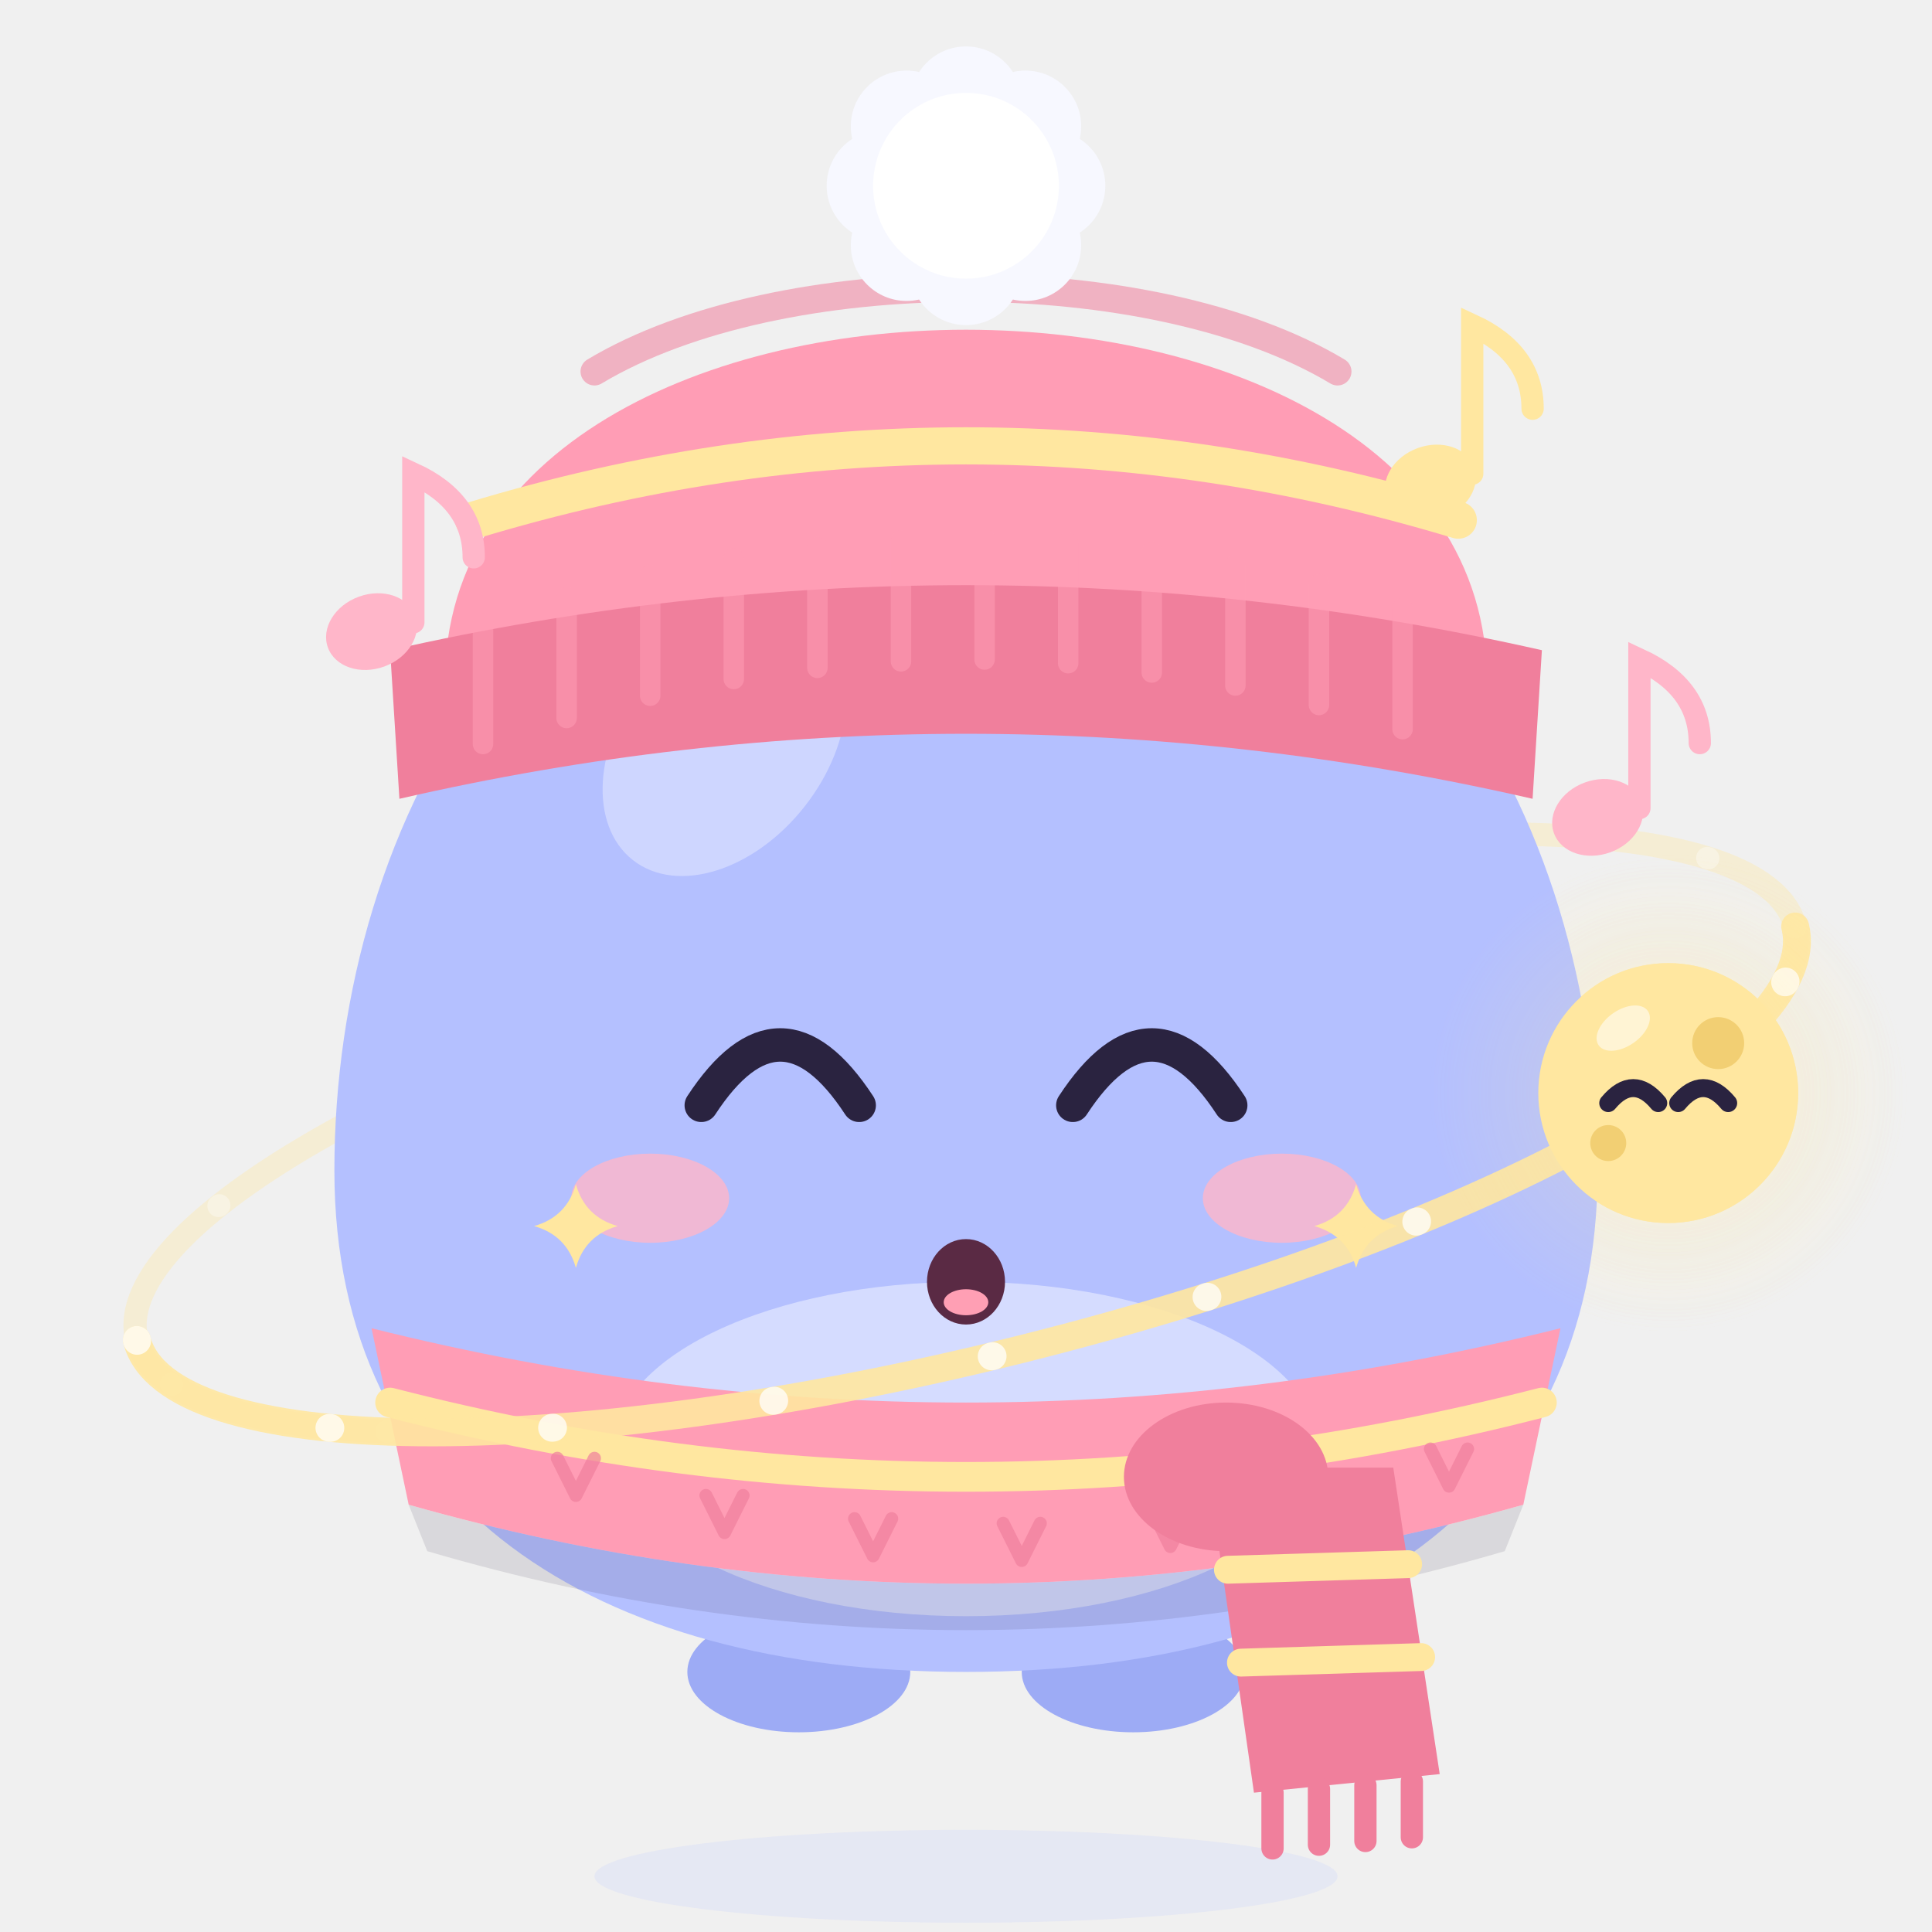
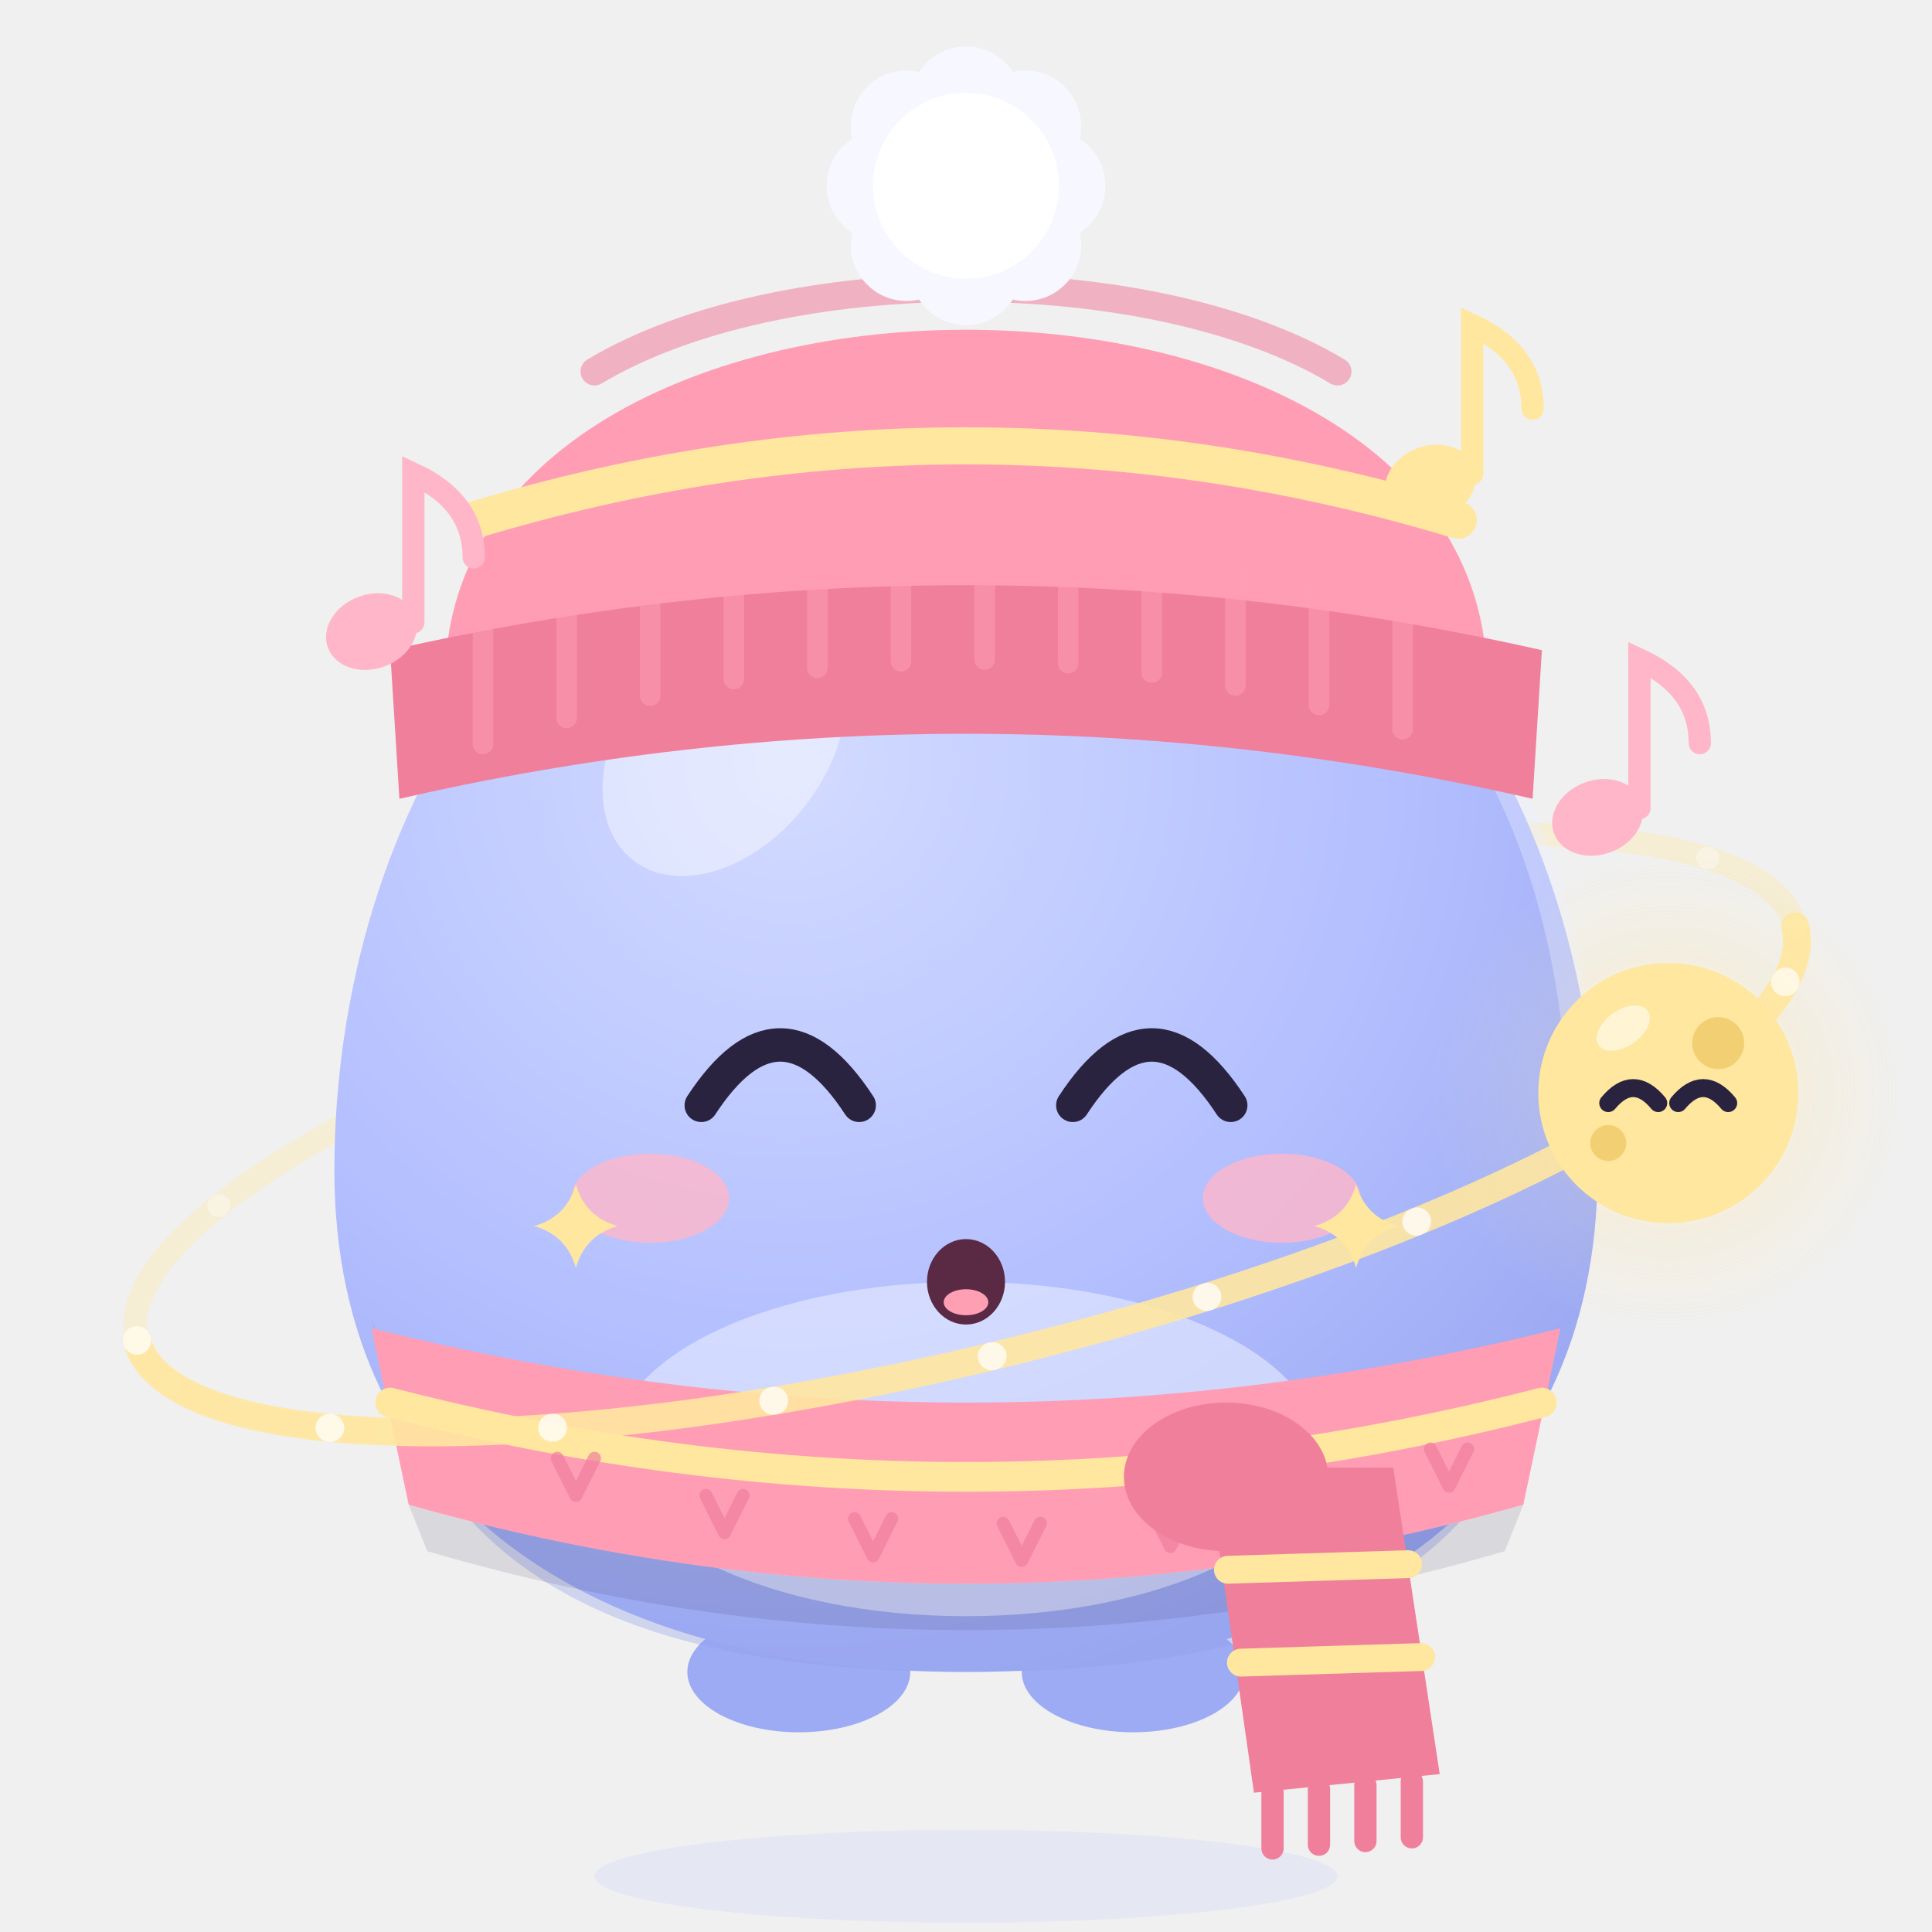
<svg xmlns="http://www.w3.org/2000/svg" width="416" height="416" viewBox="-4 24 208 208" role="img" aria-label="NIMI — music" style="overflow: visible">
  <defs>
-     <radialGradient id="mg30">
+     <radialGradient id="mg26">
      <stop offset="0" stop-color="#FFE7A0" stop-opacity=".55" />
      <stop offset="1" stop-color="#FFE7A0" stop-opacity="0" />
+     </radialGradient>
+     <radialGradient id="mg26b" cx=".36" cy=".26" r=".85">
+       <stop offset="0" stop-color="#D3DBFF" />
+       <stop offset=".55" stop-color="#B4C0FF" />
+       <stop offset="1" stop-color="#97A5F0" />
    </radialGradient>
  </defs>
  <g transform="translate(100 226)">
    <g>
      <ellipse cx="0" cy="0" rx="40" ry="5" fill="#B4C0FF" opacity="0.18" />
    </g>
  </g>
  <g>
    <g>
      <g transform="rotate(-14 100 146)">
        <ellipse cx="100" cy="146" rx="92" ry="24" fill="none" stroke="#FFE7A0" stroke-width="2.5" opacity=".35" />
        <ellipse cx="100" cy="146" rx="92" ry="24" fill="none" stroke="#fff" stroke-width="2.4" stroke-linecap="round" stroke-dasharray="0.1 23.9" opacity=".35" />
      </g>
      <g transform="rotate(-14 100 146)">
        <g transform="translate(100 146)" opacity="0.82">
          <g transform="translate(74.4 14.1) scale(1.076)">
            <g transform="rotate(14)">
-               <circle opacity=".5" cx="0" cy="0" r="24" fill="url(#mg30)" />
+               <circle opacity=".5" cx="0" cy="0" r="24" fill="url(#mg26)" />
              <g>
                <circle cx="0" cy="0" r="13" fill="#FFE7A0" />
                <circle cx="5.0" cy="-5.0" r="2.6" fill="#F2CF73" />
                <circle cx="-6.0" cy="5.0" r="1.8" fill="#F2CF73" />
                <ellipse cx="-4.5" cy="-6.5" rx="3.0" ry="1.8" transform="rotate(-35 -4.5 -6.5)" fill="#fff" opacity=".55" />
                <path d="M-6.0 1.0 q2.5 -3.0 5.0 0 M1.0 1.0 q2.5 -3.0 5.0 0" stroke="#2A2340" stroke-width="1.8" fill="none" stroke-linecap="round" />
              </g>
            </g>
          </g>
        </g>
      </g>
    </g>
    <g>
      <g>
        <ellipse cx="82" cy="204" rx="12" ry="6.5" fill="#9DABF5" />
      </g>
      <g>
        <ellipse cx="118" cy="204" rx="12" ry="6.5" fill="#9DABF5" />
      </g>
-       <path d="M100 72 C146 72 168 112 168 150 C168 186 140 204 100 204 C60 204 32 186 32 150 C32 112 54 72 100 72 Z" fill="#B4C0FF" />
-       <ellipse cx="74" cy="104" rx="11" ry="16" transform="rotate(38 74 104)" fill="#fff" opacity=".35" />
-       <ellipse cx="100" cy="180" rx="38" ry="18" fill="#E3E8FF" opacity=".7" />
+       <path d="M100 72 C146 72 168 112 168 150 C168 186 140 204 100 204 C60 204 32 186 32 150 C32 112 54 72 100 72 Z" fill="url(#mg26b)" />
+       <path d="M36 166 C46 196 154 196 164 166 C158 194 136 204 100 204 C64 204 42 194 36 166 Z" fill="#8F9DEC" opacity=".35" />
+       <path d="M134 82 C154 94 164 114 166 138" fill="none" stroke="#EEF1FF" stroke-width="3" stroke-linecap="round" opacity=".35" />
+       <ellipse cx="74" cy="104" rx="11" ry="16" transform="rotate(38 74 104)" fill="#fff" opacity=".42" />
+       <circle cx="86" cy="88" r="3.2" fill="#fff" opacity=".5" />
+       <ellipse cx="100" cy="180" rx="38" ry="18" fill="#E3E8FF" opacity=".66" />
      <g>
        <g>
          <ellipse cx="66" cy="153" rx="8.5" ry="4.8" fill="#FFB6C9" opacity=".8" />
          <ellipse cx="134" cy="153" rx="8.5" ry="4.8" fill="#FFB6C9" opacity=".8" />
        </g>
        <path d="M58 151.5 Q58.99 155.01 62.5 156 Q58.99 156.99 58 160.5 Q57.01 156.99 53.5 156 Q57.01 155.01 58 151.5 Z" fill="#FFE7A0" />
        <path d="M142 151.5 Q142.99 155.01 146.5 156 Q142.99 156.99 142 160.5 Q141.01 156.99 137.5 156 Q141.01 155.01 142 151.5 Z" fill="#FFE7A0" />
        <g>
-           <path d="M71.5 143 Q80 130 88.5 143" fill="none" stroke="#2A2340" stroke-width="3.6" stroke-linecap="round" />
-           <path d="M111.5 143 Q120 130 128.5 143" fill="none" stroke="#2A2340" stroke-width="3.6" stroke-linecap="round" />
+           <g>
+             <path d="M71.5 143 Q80 130 88.5 143" fill="none" stroke="#2A2340" stroke-width="3.6" stroke-linecap="round" />
+             <path d="M111.5 143 Q120 130 128.5 143" fill="none" stroke="#2A2340" stroke-width="3.6" stroke-linecap="round" />
+           </g>
        </g>
-         <ellipse cx="100" cy="162" rx="4.2" ry="4.6" fill="#5A2A44" />
-         <ellipse cx="100" cy="164.2" rx="2.4" ry="1.4" fill="#FF9FB4" />
+         <g>
+           <ellipse cx="100" cy="162" rx="4.2" ry="4.6" fill="#5A2A44" />
+           <ellipse cx="100" cy="164.2" rx="2.4" ry="1.4" fill="#FF9FB4" />
+         </g>
      </g>
      <path d="M40 186 Q100 203 160 186 L158 191 Q100 208 42 191 Z" fill="#2A2340" opacity=".12" />
      <path d="M36 167 Q100 183 164 167 L160 186 Q100 203 40 186 Z" fill="#FF9DB5" />
      <path d="M38 175 Q100 191 162 175" fill="none" stroke="#FFE7A0" stroke-width="3.2" stroke-linecap="round" />
      <path d="M56 181 l2 4 l2 -4" fill="none" stroke="#F07F9C" stroke-width="1.4" stroke-linecap="round" stroke-linejoin="round" opacity=".7" />
      <path d="M72 185 l2 4 l2 -4" fill="none" stroke="#F07F9C" stroke-width="1.4" stroke-linecap="round" stroke-linejoin="round" opacity=".7" />
      <path d="M88 187.5 l2 4 l2 -4" fill="none" stroke="#F07F9C" stroke-width="1.4" stroke-linecap="round" stroke-linejoin="round" opacity=".7" />
      <path d="M104 188 l2 4 l2 -4" fill="none" stroke="#F07F9C" stroke-width="1.4" stroke-linecap="round" stroke-linejoin="round" opacity=".7" />
      <path d="M120 186.5 l2 4 l2 -4" fill="none" stroke="#F07F9C" stroke-width="1.4" stroke-linecap="round" stroke-linejoin="round" opacity=".7" />
      <path d="M136 184 l2 4 l2 -4" fill="none" stroke="#F07F9C" stroke-width="1.4" stroke-linecap="round" stroke-linejoin="round" opacity=".7" />
      <path d="M150 180 l2 4 l2 -4" fill="none" stroke="#F07F9C" stroke-width="1.4" stroke-linecap="round" stroke-linejoin="round" opacity=".7" />
      <ellipse cx="128" cy="183" rx="11" ry="8" fill="#F07F9C" />
      <g transform="translate(126 182)">
        <g>
          <path d="M0 0 L20 0 L25 33 L5 35 Z" fill="#F07F9C" />
          <path d="M2.2 11 L21.6 10.4 M3.6 21 L23 20.4" stroke="#FFE7A0" stroke-width="3" stroke-linecap="round" />
          <path d="M7 35 v6 M12 34.6 v6 M17 34.2 v6 M22 33.8 v6" stroke="#F07F9C" stroke-width="2.4" stroke-linecap="round" />
        </g>
      </g>
      <path d="M44 100 C40 46 160 46 156 100 Z" fill="#FF9DB5" />
      <path d="M60 64 C80 52 120 52 140 64" fill="none" stroke="#F07F9C" stroke-width="3" stroke-linecap="round" opacity=".55" />
      <path d="M47 80 Q100 64 153 80" fill="none" stroke="#FFE7A0" stroke-width="4" stroke-linecap="round" />
      <path d="M38 94 Q100 80 162 94 L161 110 Q100 96 39 110 Z" fill="#F07F9C" />
      <path d="M48 91.1 v13" stroke="#FF9DB5" stroke-width="2.2" stroke-linecap="round" opacity=".55" />
      <path d="M57 88.3 v13" stroke="#FF9DB5" stroke-width="2.2" stroke-linecap="round" opacity=".55" />
      <path d="M66 85.9 v13" stroke="#FF9DB5" stroke-width="2.2" stroke-linecap="round" opacity=".55" />
      <path d="M75 84.1 v13" stroke="#FF9DB5" stroke-width="2.2" stroke-linecap="round" opacity=".55" />
      <path d="M84 82.9 v13" stroke="#FF9DB5" stroke-width="2.2" stroke-linecap="round" opacity=".55" />
      <path d="M93 82.2 v13" stroke="#FF9DB5" stroke-width="2.2" stroke-linecap="round" opacity=".55" />
      <path d="M102 82.0 v13" stroke="#FF9DB5" stroke-width="2.2" stroke-linecap="round" opacity=".55" />
      <path d="M111 82.4 v13" stroke="#FF9DB5" stroke-width="2.2" stroke-linecap="round" opacity=".55" />
      <path d="M120 83.4 v13" stroke="#FF9DB5" stroke-width="2.2" stroke-linecap="round" opacity=".55" />
      <path d="M129 84.8 v13" stroke="#FF9DB5" stroke-width="2.2" stroke-linecap="round" opacity=".55" />
      <path d="M138 86.9 v13" stroke="#FF9DB5" stroke-width="2.2" stroke-linecap="round" opacity=".55" />
      <path d="M147 89.5 v13" stroke="#FF9DB5" stroke-width="2.2" stroke-linecap="round" opacity=".55" />
      <g transform="translate(0 0)">
        <g>
          <circle cx="109.0" cy="44.0" r="6" fill="#F7F8FF" />
          <circle cx="106.4" cy="50.4" r="6" fill="#F7F8FF" />
          <circle cx="100.0" cy="53.0" r="6" fill="#F7F8FF" />
          <circle cx="93.6" cy="50.4" r="6" fill="#F7F8FF" />
          <circle cx="91.0" cy="44.0" r="6" fill="#F7F8FF" />
          <circle cx="93.6" cy="37.6" r="6" fill="#F7F8FF" />
          <circle cx="100.0" cy="35.0" r="6" fill="#F7F8FF" />
          <circle cx="106.4" cy="37.6" r="6" fill="#F7F8FF" />
          <circle cx="100" cy="44" r="10" fill="#FFFFFF" />
          <circle cx="96" cy="40" r="3" fill="#fff" opacity=".9" />
        </g>
      </g>
    </g>
    <g>
      <g transform="rotate(-14 100 146)">
        <path d="M8 146 A92 24 0 0 0 192 146" fill="none" stroke="#FFE7A0" stroke-width="3" opacity=".9" stroke-linecap="round" />
        <path d="M8 146 A92 24 0 0 0 192 146" fill="none" stroke="#fff" stroke-width="3" stroke-linecap="round" stroke-dasharray="0.1 23.9" opacity=".75" />
      </g>
      <g transform="rotate(-14 100 146)">
        <g transform="translate(100 146)" opacity="1.00">
          <g opacity="1">
            <g transform="translate(74.4 14.1) scale(1.076)">
              <g transform="rotate(14)">
-                 <circle opacity=".5" cx="0" cy="0" r="24" fill="url(#mg30)" />
+                 <circle opacity=".5" cx="0" cy="0" r="24" fill="url(#mg26)" />
                <g>
                  <circle cx="0" cy="0" r="13" fill="#FFE7A0" />
                  <circle cx="5.0" cy="-5.0" r="2.6" fill="#F2CF73" />
                  <circle cx="-6.0" cy="5.0" r="1.8" fill="#F2CF73" />
                  <ellipse cx="-4.5" cy="-6.5" rx="3.0" ry="1.8" transform="rotate(-35 -4.5 -6.5)" fill="#fff" opacity=".55" />
                  <path d="M-6.0 1.0 q2.5 -3.0 5.0 0 M1.0 1.0 q2.5 -3.0 5.0 0" stroke="#2A2340" stroke-width="1.8" fill="none" stroke-linecap="round" />
                </g>
              </g>
            </g>
          </g>
        </g>
      </g>
    </g>
    <g>
      <ellipse cx="150" cy="76" rx="5" ry="4" transform="rotate(-20 150 76)" fill="#FFE7A0" />
      <path d="M154.5 75 L154.5 59 Q161 62 161 68" stroke="#FFE7A0" stroke-width="2.4" fill="none" stroke-linecap="round" />
    </g>
    <g>
      <ellipse cx="36" cy="92" rx="5" ry="4" transform="rotate(-20 36 92)" fill="#FFB6C9" />
      <path d="M40.5 91 L40.5 75 Q47 78 47 84" stroke="#FFB6C9" stroke-width="2.4" fill="none" stroke-linecap="round" />
    </g>
    <g>
      <ellipse cx="168" cy="112" rx="5" ry="4" transform="rotate(-20 168 112)" fill="#FFB6C9" />
      <path d="M172.5 111 L172.5 95 Q179 98 179 104" stroke="#FFB6C9" stroke-width="2.4" fill="none" stroke-linecap="round" />
    </g>
  </g>
</svg>
